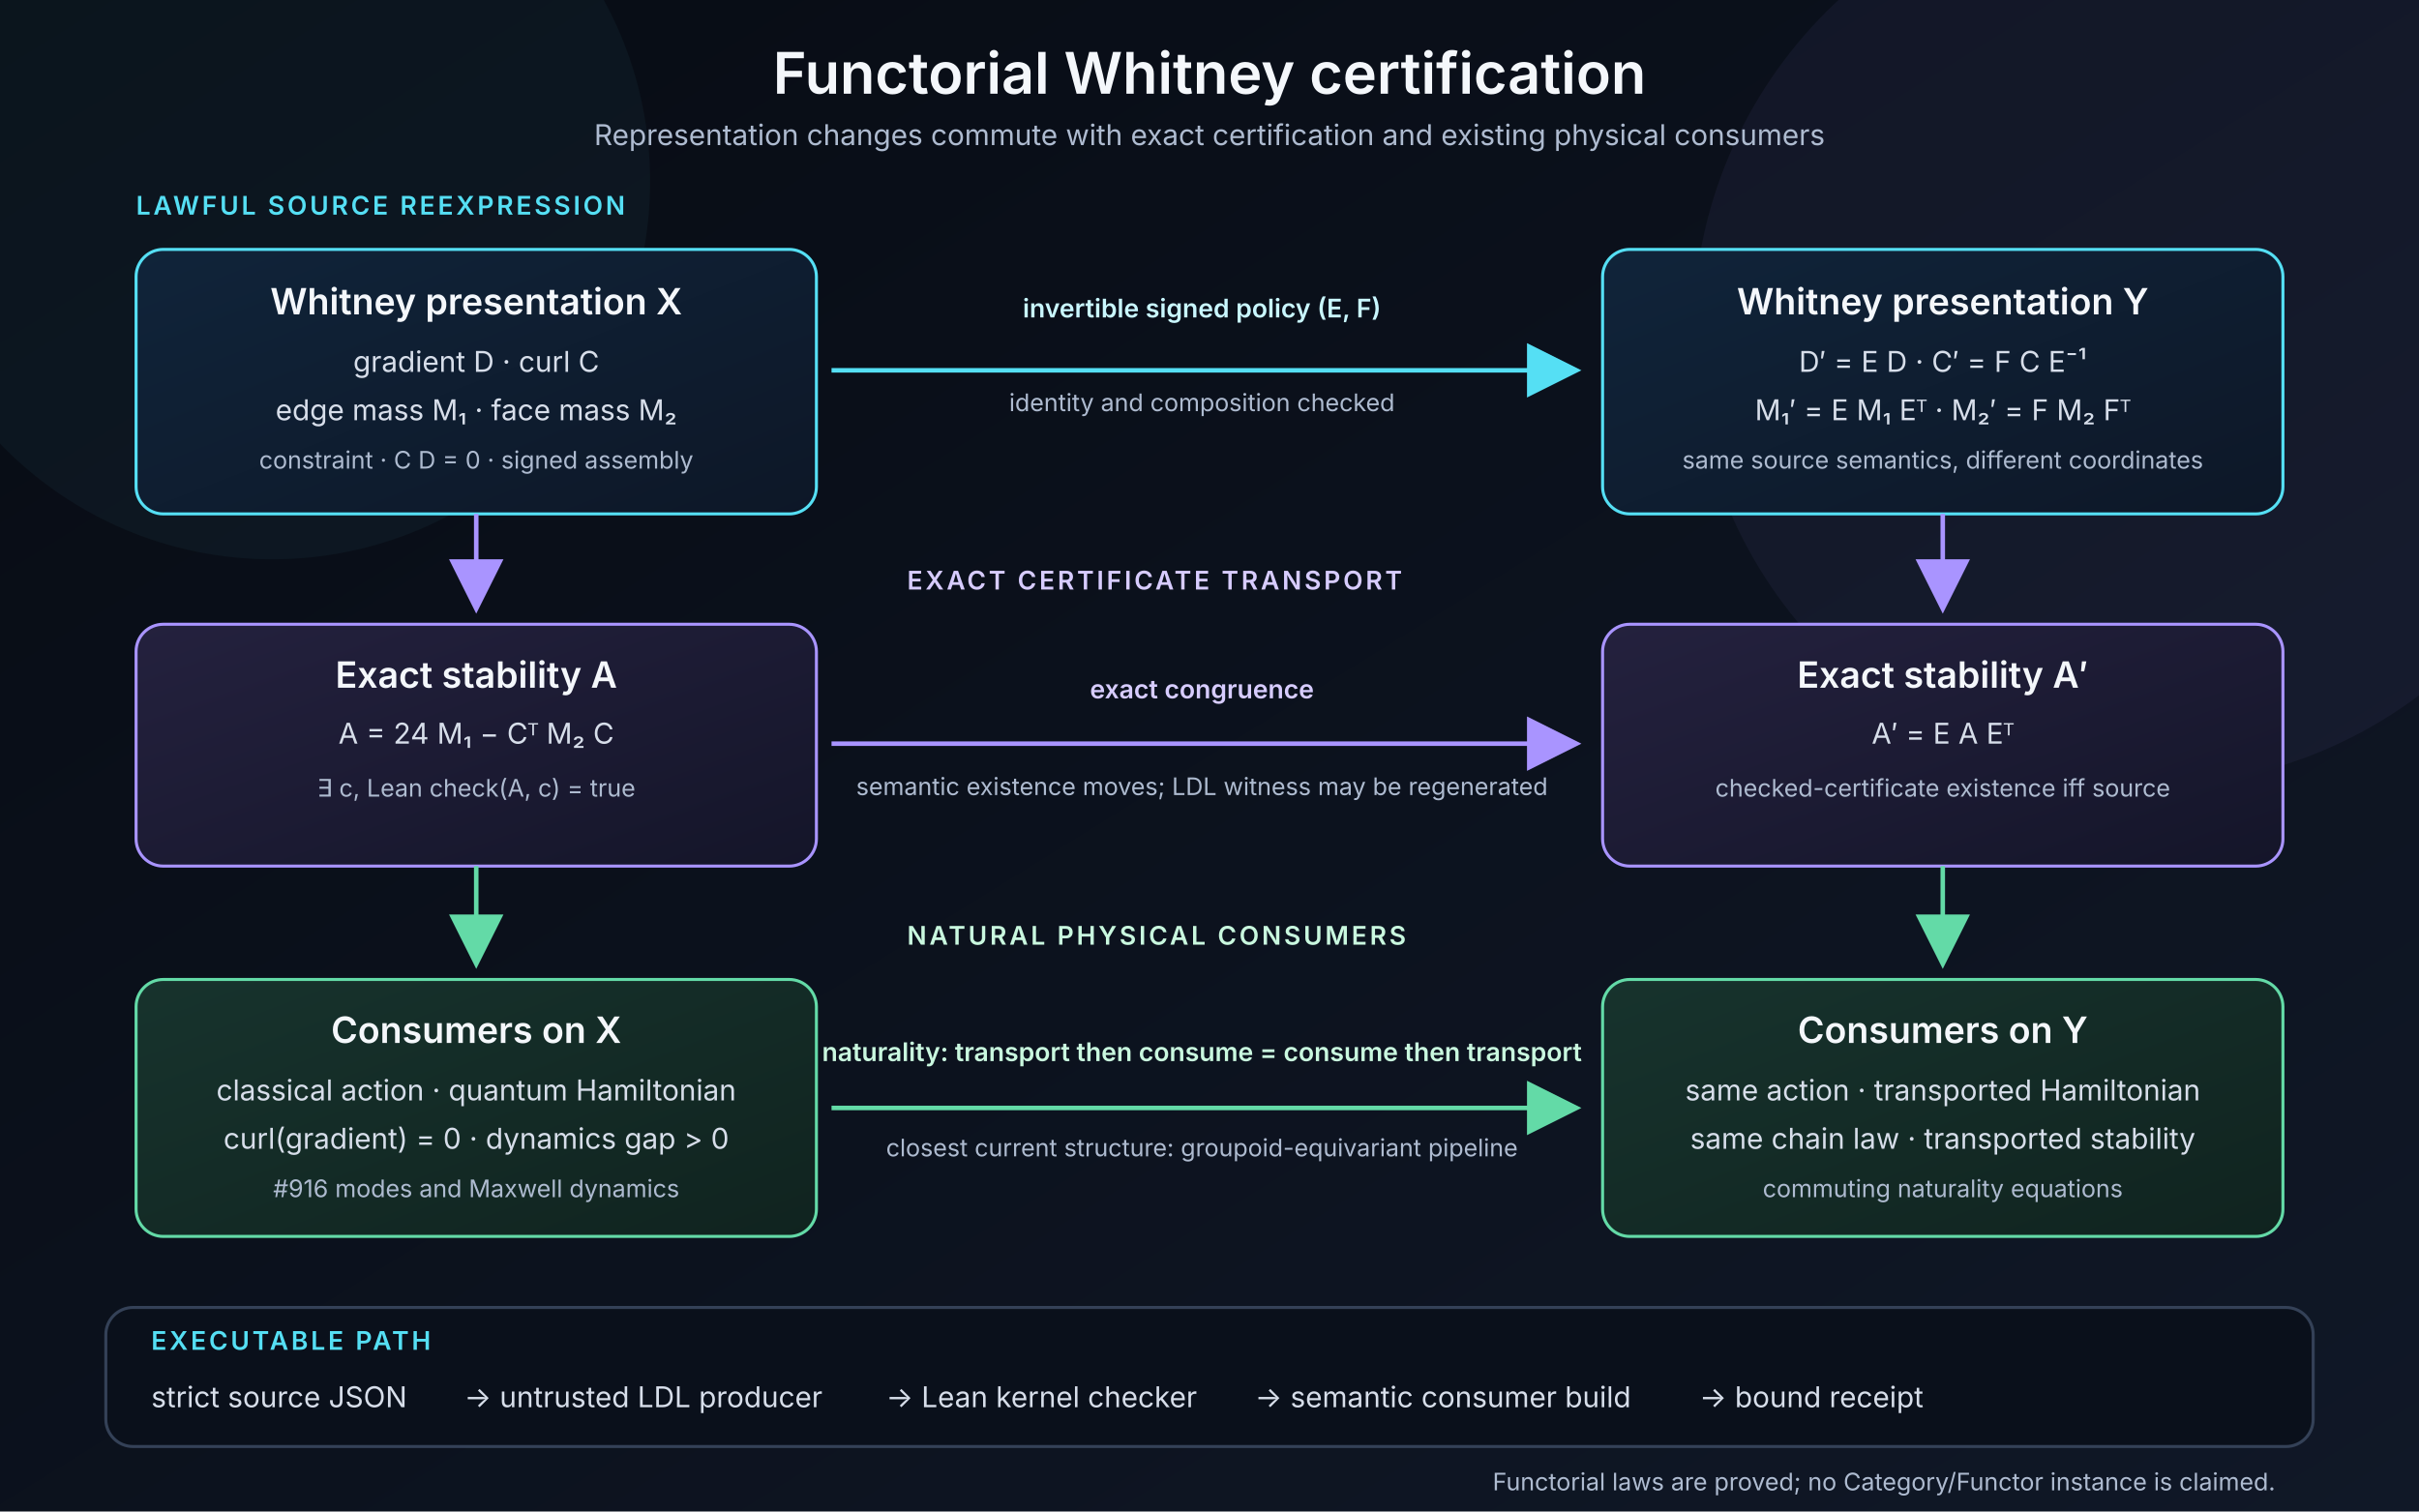
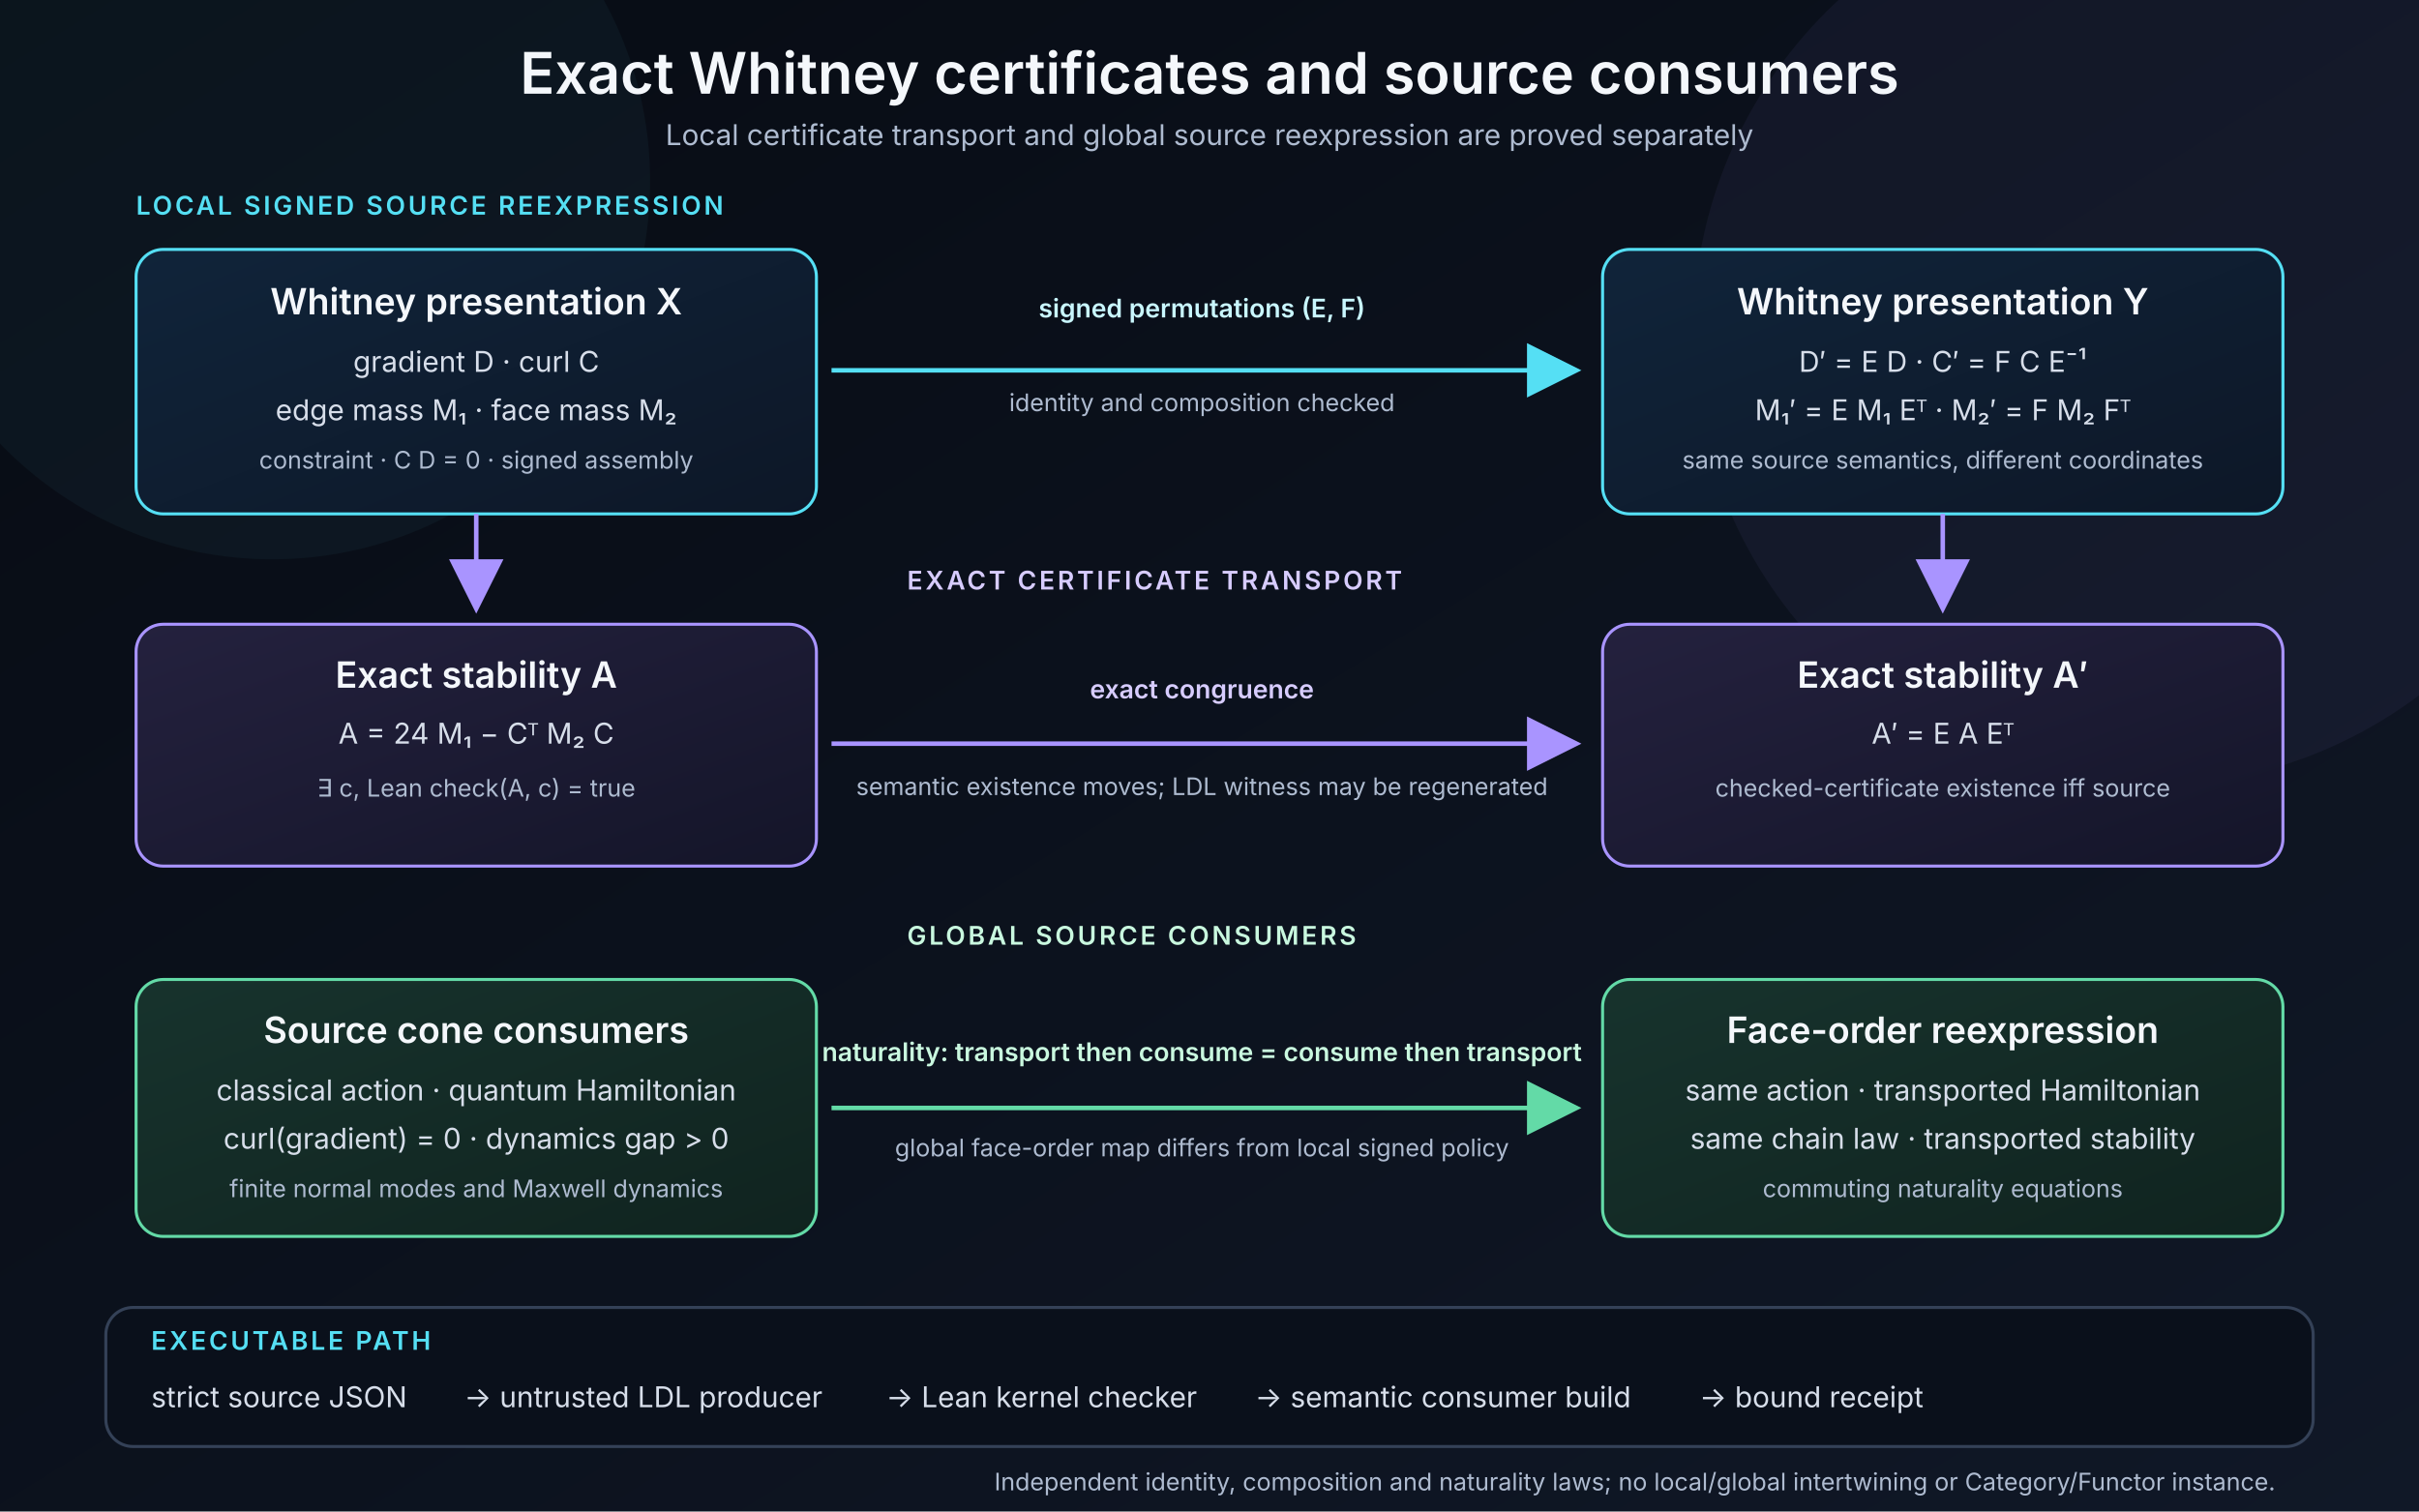
<svg xmlns="http://www.w3.org/2000/svg" width="1600" height="1000" viewBox="0 0 1600 1000" role="img" aria-labelledby="title desc">
  <defs>
    <linearGradient id="bg" x1="0" y1="0" x2="1" y2="1">
      <stop offset="0" stop-color="#070b13" />
      <stop offset="1" stop-color="#101827" />
    </linearGradient>
    <linearGradient id="sourceBox" x1="0" y1="0" x2="1" y2="1">
      <stop offset="0" stop-color="#10243a" />
      <stop offset="1" stop-color="#0d1727" />
    </linearGradient>
    <linearGradient id="exactBox" x1="0" y1="0" x2="1" y2="1">
      <stop offset="0" stop-color="#24213e" />
      <stop offset="1" stop-color="#141529" />
    </linearGradient>
    <linearGradient id="consumerBox" x1="0" y1="0" x2="1" y2="1">
      <stop offset="0" stop-color="#17332d" />
      <stop offset="1" stop-color="#10231f" />
    </linearGradient>
    <marker id="arrowCyan" markerWidth="12" markerHeight="12" refX="10" refY="6" orient="auto">
      <path d="M0,0 L12,6 L0,12 z" fill="#55dff4" />
    </marker>
    <marker id="arrowViolet" markerWidth="12" markerHeight="12" refX="10" refY="6" orient="auto">
      <path d="M0,0 L12,6 L0,12 z" fill="#a994ff" />
    </marker>
    <marker id="arrowGreen" markerWidth="12" markerHeight="12" refX="10" refY="6" orient="auto">
      <path d="M0,0 L12,6 L0,12 z" fill="#63daa7" />
    </marker>
    <style>
      .title { fill:#f4f7fb; font:600 38px Inter,Segoe UI,sans-serif; }
      .subtitle { fill:#aebbd0; font:400 19px Inter,Segoe UI,sans-serif; }
      .section { fill:#55dff4; font:600 17px Inter,Segoe UI,sans-serif; letter-spacing:1.8px; }
      .box-title { fill:#f4f7fb; font:600 24px Inter,Segoe UI,sans-serif; }
      .body { fill:#d7deea; font:400 19px Inter,Segoe UI,sans-serif; }
      .small { fill:#aebbd0; font:400 16px Inter,Segoe UI,sans-serif; }
      .edge { fill:#c9f7ff; font:600 17px Inter,Segoe UI,sans-serif; }
      .violet { fill:#d7ccff; }
      .green { fill:#c9f8df; }
      .node { stroke-width:2; rx:18; }
    </style>
  </defs>
  <rect width="1600" height="1000" fill="url(#bg)" />
  <circle cx="180" cy="120" r="250" fill="#55dff4" opacity="0.045" />
  <circle cx="1420" cy="220" r="300" fill="#a994ff" opacity="0.055" />
-   <text x="800" y="62" text-anchor="middle" class="title">Functorial Whitney certification</text>
-   <text x="800" y="96" text-anchor="middle" class="subtitle">Representation changes commute with exact certification and existing physical consumers</text>
-   <text x="90" y="142" class="section">LAWFUL SOURCE REEXPRESSION</text>
+   <text x="800" y="62" text-anchor="middle" class="title">Exact Whitney certificates and source consumers</text>
+   <text x="800" y="96" text-anchor="middle" class="subtitle">Local certificate transport and global source reexpression are proved separately</text>
+   <text x="90" y="142" class="section">LOCAL SIGNED SOURCE REEXPRESSION</text>
  <rect x="90" y="165" width="450" height="175" class="node" fill="url(#sourceBox)" stroke="#55dff4" />
  <text x="315" y="208" text-anchor="middle" class="box-title">Whitney presentation X</text>
  <text x="315" y="246" text-anchor="middle" class="body">gradient D · curl C</text>
  <text x="315" y="278" text-anchor="middle" class="body">edge mass M₁ · face mass M₂</text>
  <text x="315" y="310" text-anchor="middle" class="small">constraint · C D = 0 · signed assembly</text>
  <rect x="1060" y="165" width="450" height="175" class="node" fill="url(#sourceBox)" stroke="#55dff4" />
  <text x="1285" y="208" text-anchor="middle" class="box-title">Whitney presentation Y</text>
  <text x="1285" y="246" text-anchor="middle" class="body">D′ = E D · C′ = F C E⁻¹</text>
  <text x="1285" y="278" text-anchor="middle" class="body">M₁′ = E M₁ Eᵀ · M₂′ = F M₂ Fᵀ</text>
  <text x="1285" y="310" text-anchor="middle" class="small">same source semantics, different coordinates</text>
  <line x1="550" y1="245" x2="1040" y2="245" stroke="#55dff4" stroke-width="3" marker-end="url(#arrowCyan)" />
-   <text x="795" y="210" text-anchor="middle" class="edge">invertible signed policy (E, F)</text>
+   <text x="795" y="210" text-anchor="middle" class="edge">signed permutations (E, F)</text>
  <text x="795" y="272" text-anchor="middle" class="small">identity and composition checked</text>
  <text x="600" y="390" class="section violet">EXACT CERTIFICATE TRANSPORT</text>
  <rect x="90" y="413" width="450" height="160" class="node" fill="url(#exactBox)" stroke="#a994ff" />
  <text x="315" y="455" text-anchor="middle" class="box-title">Exact stability A</text>
  <text x="315" y="492" text-anchor="middle" class="body">A = 24 M₁ − Cᵀ M₂ C</text>
  <text x="315" y="527" text-anchor="middle" class="small">∃ c, Lean check(A, c) = true</text>
  <rect x="1060" y="413" width="450" height="160" class="node" fill="url(#exactBox)" stroke="#a994ff" />
  <text x="1285" y="455" text-anchor="middle" class="box-title">Exact stability A′</text>
  <text x="1285" y="492" text-anchor="middle" class="body">A′ = E A Eᵀ</text>
  <text x="1285" y="527" text-anchor="middle" class="small">checked-certificate existence iff source</text>
  <line x1="550" y1="492" x2="1040" y2="492" stroke="#a994ff" stroke-width="3" marker-end="url(#arrowViolet)" />
  <text x="795" y="462" text-anchor="middle" class="edge violet">exact congruence</text>
  <text x="795" y="526" text-anchor="middle" class="small">semantic existence moves; LDL witness may be regenerated</text>
  <line x1="315" y1="340" x2="315" y2="400" stroke="#a994ff" stroke-width="3" marker-end="url(#arrowViolet)" />
  <line x1="1285" y1="340" x2="1285" y2="400" stroke="#a994ff" stroke-width="3" marker-end="url(#arrowViolet)" />
-   <text x="600" y="625" class="section green">NATURAL PHYSICAL CONSUMERS</text>
+   <text x="600" y="625" class="section green">GLOBAL SOURCE CONSUMERS</text>
  <rect x="90" y="648" width="450" height="170" class="node" fill="url(#consumerBox)" stroke="#63daa7" />
-   <text x="315" y="690" text-anchor="middle" class="box-title">Consumers on X</text>
+   <text x="315" y="690" text-anchor="middle" class="box-title">Source cone consumers</text>
  <text x="315" y="728" text-anchor="middle" class="body">classical action · quantum Hamiltonian</text>
  <text x="315" y="760" text-anchor="middle" class="body">curl(gradient) = 0 · dynamics gap &gt; 0</text>
-   <text x="315" y="792" text-anchor="middle" class="small">#916 modes and Maxwell dynamics</text>
+   <text x="315" y="792" text-anchor="middle" class="small">finite normal modes and Maxwell dynamics</text>
  <rect x="1060" y="648" width="450" height="170" class="node" fill="url(#consumerBox)" stroke="#63daa7" />
-   <text x="1285" y="690" text-anchor="middle" class="box-title">Consumers on Y</text>
+   <text x="1285" y="690" text-anchor="middle" class="box-title">Face-order reexpression</text>
  <text x="1285" y="728" text-anchor="middle" class="body">same action · transported Hamiltonian</text>
  <text x="1285" y="760" text-anchor="middle" class="body">same chain law · transported stability</text>
  <text x="1285" y="792" text-anchor="middle" class="small">commuting naturality equations</text>
-   <line x1="315" y1="573" x2="315" y2="635" stroke="#63daa7" stroke-width="3" marker-end="url(#arrowGreen)" />
-   <line x1="1285" y1="573" x2="1285" y2="635" stroke="#63daa7" stroke-width="3" marker-end="url(#arrowGreen)" />
  <line x1="550" y1="733" x2="1040" y2="733" stroke="#63daa7" stroke-width="3" marker-end="url(#arrowGreen)" />
  <text x="795" y="702" text-anchor="middle" class="edge green">naturality: transport then consume = consume then transport</text>
-   <text x="795" y="765" text-anchor="middle" class="small">closest current structure: groupoid-equivariant pipeline</text>
+   <text x="795" y="765" text-anchor="middle" class="small">global face-order map differs from local signed policy</text>
  <rect x="70" y="865" width="1460" height="92" rx="18" fill="#0a101b" stroke="#344157" stroke-width="2" />
  <text x="100" y="893" class="section">EXECUTABLE PATH</text>
  <text x="100" y="931" class="body">strict source JSON</text>
  <text x="307" y="931" class="body">→ untrusted LDL producer</text>
  <text x="586" y="931" class="body">→ Lean kernel checker</text>
  <text x="830" y="931" class="body">→ semantic consumer build</text>
  <text x="1124" y="931" class="body">→ bound receipt</text>
-   <text x="1505" y="986" text-anchor="end" class="small">Functorial laws are proved; no Category/Functor instance is claimed.</text>
+   <text x="1505" y="986" text-anchor="end" class="small">Independent identity, composition and naturality laws; no local/global intertwining or Category/Functor instance.</text>
</svg>
